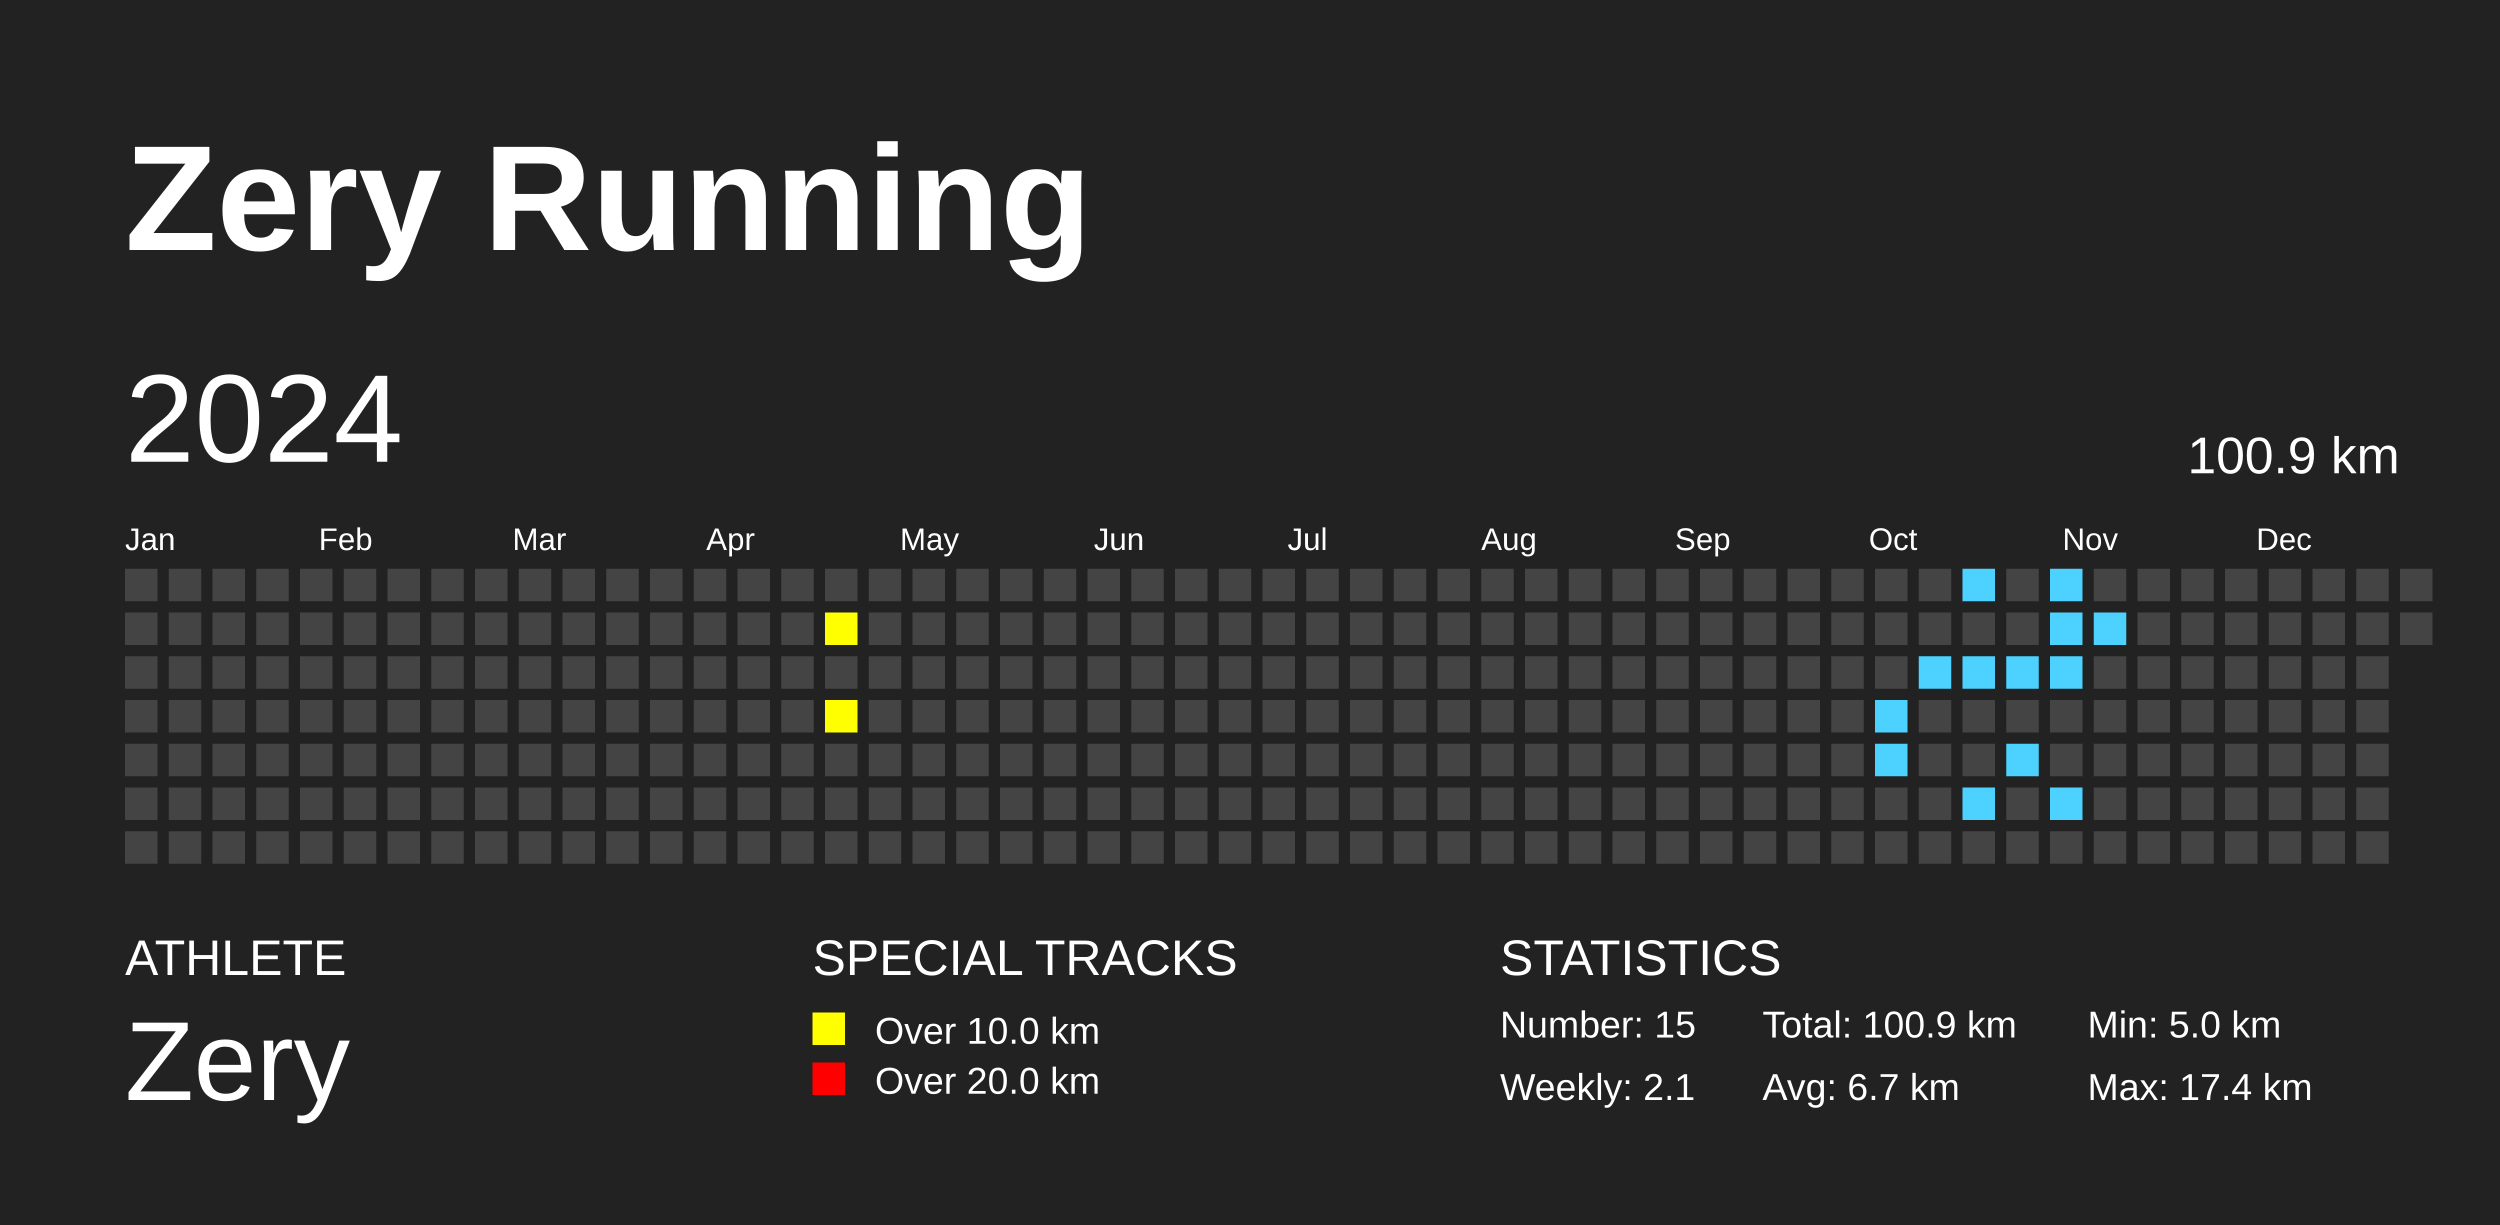
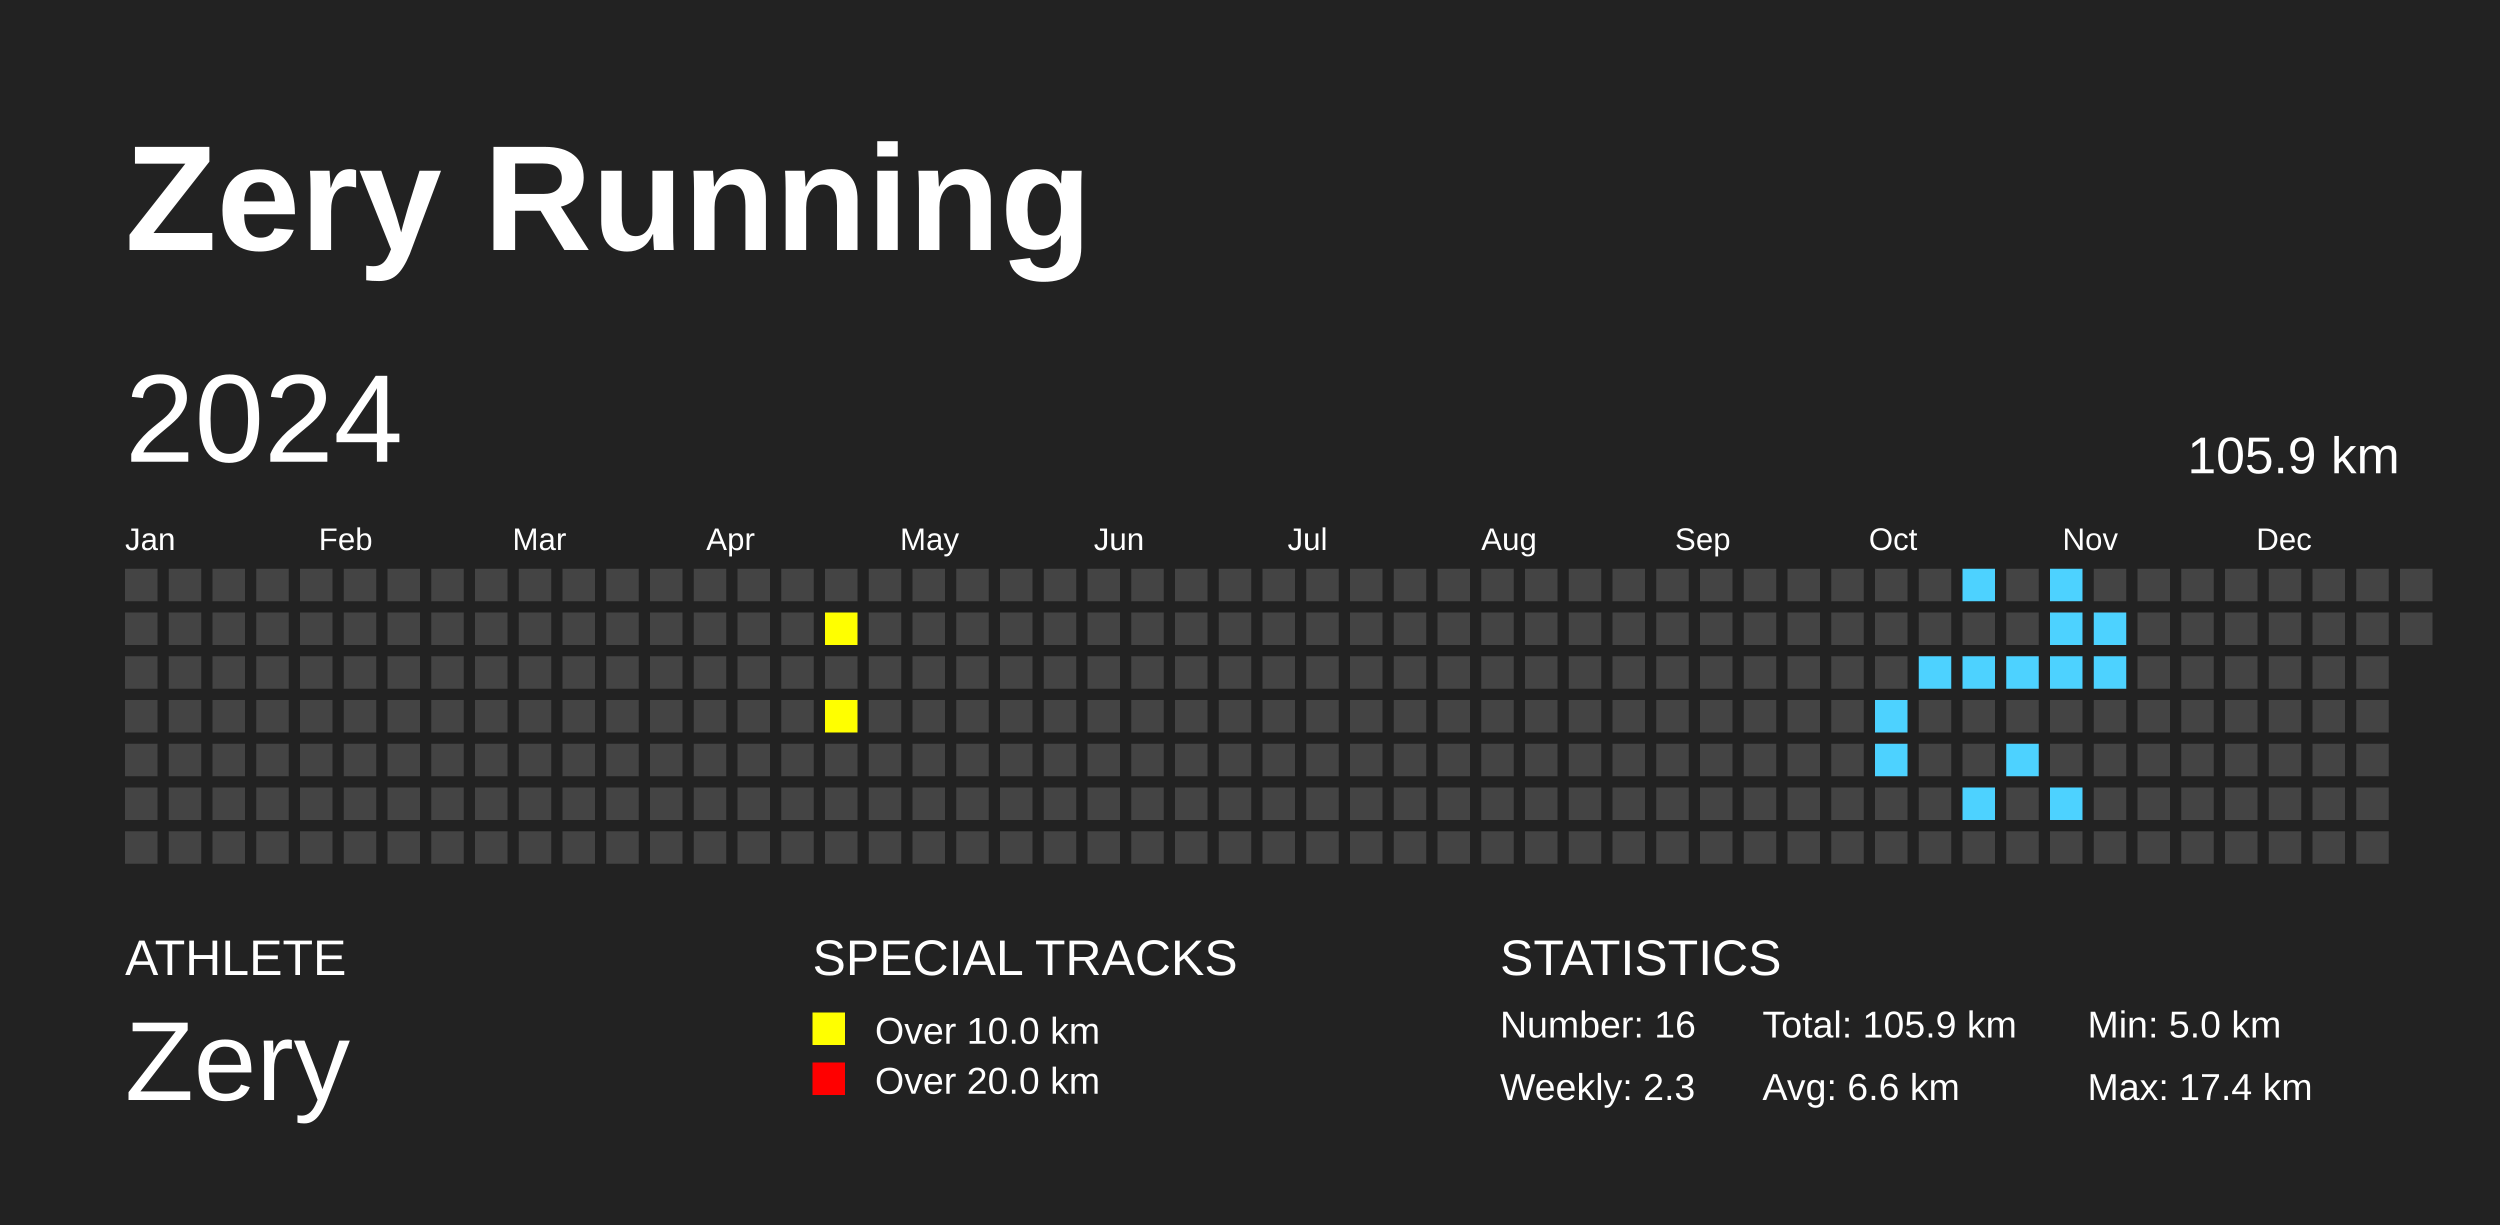
<svg xmlns="http://www.w3.org/2000/svg" baseProfile="full" height="98mm" version="1.1" viewBox="0,0,200,98" width="200mm">
  <defs />
  <rect fill="#222222" height="98" width="200" x="0" y="0" />
  <text fill="#FFFFFF" style="font-size:12px; font-family:Arial; font-weight:bold;" x="10" y="20">Zery Running</text>
  <text fill="#FFFFFF" style="font-size:4px; font-family:Arial" x="10" y="78">ATHLETE</text>
  <text fill="#FFFFFF" style="font-size:9px; font-family:Arial" x="10" y="88">Zery</text>
  <text fill="#FFFFFF" style="font-size:4px; font-family:Arial" x="65" y="78">SPECIAL TRACKS</text>
  <rect fill="yellow" height="2.6" width="2.6" x="65" y="81" />
  <text fill="#FFFFFF" style="font-size:3px; font-family:Arial" x="70" y="83.5">Over 10.0 km</text>
  <rect fill="red" height="2.6" width="2.6" x="65" y="85" />
  <text fill="#FFFFFF" style="font-size:3px; font-family:Arial" x="70" y="87.5">Over 20.0 km</text>
  <text fill="#FFFFFF" style="font-size:4px; font-family:Arial" x="120" y="78">STATISTICS</text>
-   <text fill="#FFFFFF" style="font-size:3px; font-family:Arial" x="120" y="83">Number: 15</text>
-   <text fill="#FFFFFF" style="font-size:3px; font-family:Arial" x="120" y="88">Weekly: 2.1</text>
-   <text fill="#FFFFFF" style="font-size:3px; font-family:Arial" x="141" y="83">Total: 100.9 km</text>
-   <text fill="#FFFFFF" style="font-size:3px; font-family:Arial" x="141" y="88">Avg: 6.7 km</text>
+   <text fill="#FFFFFF" style="font-size:3px; font-family:Arial" x="120" y="83">Number: 16</text>
+   <text fill="#FFFFFF" style="font-size:3px; font-family:Arial" x="120" y="88">Weekly: 2.3</text>
+   <text fill="#FFFFFF" style="font-size:3px; font-family:Arial" x="141" y="83">Total: 105.9 km</text>
+   <text fill="#FFFFFF" style="font-size:3px; font-family:Arial" x="141" y="88">Avg: 6.6 km</text>
  <text fill="#FFFFFF" style="font-size:3px; font-family:Arial" x="167" y="83">Min: 5.0 km</text>
  <text fill="#FFFFFF" style="font-size:3px; font-family:Arial" x="167" y="88">Max: 17.4 km</text>
  <text dominant-baseline="hanging" fill="#FFFFFF" style="font-size:10.0px; font-family:Arial;" x="10" y="30">2024</text>
-   <text dominant-baseline="hanging" fill="#FFFFFF" style="font-size:4.125px; font-family:Arial;" x="175" y="35">100.9 km</text>
+   <text dominant-baseline="hanging" fill="#FFFFFF" style="font-size:4.125px; font-family:Arial;" x="175" y="35">105.9 km</text>
  <text fill="#FFFFFF" style="font-size:2.5px; font-family:Arial" x="10.0" y="44">Jan</text>
  <text fill="#FFFFFF" style="font-size:2.5px; font-family:Arial" x="25.5" y="44">Feb</text>
  <text fill="#FFFFFF" style="font-size:2.5px; font-family:Arial" x="41.0" y="44">Mar</text>
  <text fill="#FFFFFF" style="font-size:2.5px; font-family:Arial" x="56.5" y="44">Apr</text>
  <text fill="#FFFFFF" style="font-size:2.5px; font-family:Arial" x="72.0" y="44">May</text>
  <text fill="#FFFFFF" style="font-size:2.5px; font-family:Arial" x="87.5" y="44">Jun</text>
  <text fill="#FFFFFF" style="font-size:2.5px; font-family:Arial" x="103.0" y="44">Jul</text>
  <text fill="#FFFFFF" style="font-size:2.5px; font-family:Arial" x="118.5" y="44">Aug</text>
  <text fill="#FFFFFF" style="font-size:2.5px; font-family:Arial" x="134.0" y="44">Sep</text>
  <text fill="#FFFFFF" style="font-size:2.5px; font-family:Arial" x="149.5" y="44">Oct</text>
  <text fill="#FFFFFF" style="font-size:2.5px; font-family:Arial" x="165.0" y="44">Nov</text>
  <text fill="#FFFFFF" style="font-size:2.5px; font-family:Arial" x="180.5" y="44">Dec</text>
  <rect fill="#444444" height="2.6" width="2.6" x="10.0" y="45.5" />
  <rect fill="#444444" height="2.6" width="2.6" x="10.0" y="49.0" />
  <rect fill="#444444" height="2.6" width="2.6" x="10.0" y="52.5" />
  <rect fill="#444444" height="2.6" width="2.6" x="10.0" y="56.0" />
  <rect fill="#444444" height="2.6" width="2.6" x="10.0" y="59.5" />
  <rect fill="#444444" height="2.6" width="2.6" x="10.0" y="63.0" />
  <rect fill="#444444" height="2.6" width="2.6" x="10.0" y="66.5" />
  <rect fill="#444444" height="2.6" width="2.6" x="13.5" y="45.5" />
  <rect fill="#444444" height="2.6" width="2.6" x="13.5" y="49.0" />
  <rect fill="#444444" height="2.6" width="2.6" x="13.5" y="52.5" />
  <rect fill="#444444" height="2.6" width="2.6" x="13.5" y="56.0" />
  <rect fill="#444444" height="2.6" width="2.6" x="13.5" y="59.5" />
  <rect fill="#444444" height="2.6" width="2.6" x="13.5" y="63.0" />
  <rect fill="#444444" height="2.6" width="2.6" x="13.5" y="66.5" />
  <rect fill="#444444" height="2.6" width="2.6" x="17.0" y="45.5" />
  <rect fill="#444444" height="2.6" width="2.6" x="17.0" y="49.0" />
  <rect fill="#444444" height="2.6" width="2.6" x="17.0" y="52.5" />
  <rect fill="#444444" height="2.6" width="2.6" x="17.0" y="56.0" />
  <rect fill="#444444" height="2.6" width="2.6" x="17.0" y="59.5" />
  <rect fill="#444444" height="2.6" width="2.6" x="17.0" y="63.0" />
  <rect fill="#444444" height="2.6" width="2.6" x="17.0" y="66.5" />
  <rect fill="#444444" height="2.6" width="2.6" x="20.5" y="45.5" />
  <rect fill="#444444" height="2.6" width="2.6" x="20.5" y="49.0" />
  <rect fill="#444444" height="2.6" width="2.6" x="20.5" y="52.5" />
  <rect fill="#444444" height="2.6" width="2.6" x="20.5" y="56.0" />
  <rect fill="#444444" height="2.6" width="2.6" x="20.5" y="59.5" />
  <rect fill="#444444" height="2.6" width="2.6" x="20.5" y="63.0" />
  <rect fill="#444444" height="2.6" width="2.6" x="20.5" y="66.5" />
  <rect fill="#444444" height="2.6" width="2.6" x="24.0" y="45.5" />
  <rect fill="#444444" height="2.6" width="2.6" x="24.0" y="49.0" />
  <rect fill="#444444" height="2.6" width="2.6" x="24.0" y="52.5" />
  <rect fill="#444444" height="2.6" width="2.6" x="24.0" y="56.0" />
  <rect fill="#444444" height="2.6" width="2.6" x="24.0" y="59.5" />
  <rect fill="#444444" height="2.6" width="2.6" x="24.0" y="63.0" />
  <rect fill="#444444" height="2.6" width="2.6" x="24.0" y="66.5" />
  <rect fill="#444444" height="2.6" width="2.6" x="27.5" y="45.5" />
  <rect fill="#444444" height="2.6" width="2.6" x="27.5" y="49.0" />
  <rect fill="#444444" height="2.6" width="2.6" x="27.5" y="52.5" />
  <rect fill="#444444" height="2.6" width="2.6" x="27.5" y="56.0" />
  <rect fill="#444444" height="2.6" width="2.6" x="27.5" y="59.5" />
  <rect fill="#444444" height="2.6" width="2.6" x="27.5" y="63.0" />
  <rect fill="#444444" height="2.6" width="2.6" x="27.5" y="66.5" />
  <rect fill="#444444" height="2.6" width="2.6" x="31.0" y="45.5" />
  <rect fill="#444444" height="2.6" width="2.6" x="31.0" y="49.0" />
  <rect fill="#444444" height="2.6" width="2.6" x="31.0" y="52.5" />
  <rect fill="#444444" height="2.6" width="2.6" x="31.0" y="56.0" />
  <rect fill="#444444" height="2.6" width="2.6" x="31.0" y="59.5" />
  <rect fill="#444444" height="2.6" width="2.6" x="31.0" y="63.0" />
  <rect fill="#444444" height="2.6" width="2.6" x="31.0" y="66.5" />
  <rect fill="#444444" height="2.6" width="2.6" x="34.5" y="45.5" />
  <rect fill="#444444" height="2.6" width="2.6" x="34.5" y="49.0" />
  <rect fill="#444444" height="2.6" width="2.6" x="34.5" y="52.5" />
  <rect fill="#444444" height="2.6" width="2.6" x="34.5" y="56.0" />
  <rect fill="#444444" height="2.6" width="2.6" x="34.5" y="59.5" />
  <rect fill="#444444" height="2.6" width="2.6" x="34.5" y="63.0" />
  <rect fill="#444444" height="2.6" width="2.6" x="34.5" y="66.5" />
  <rect fill="#444444" height="2.6" width="2.6" x="38.0" y="45.5" />
  <rect fill="#444444" height="2.6" width="2.6" x="38.0" y="49.0" />
  <rect fill="#444444" height="2.6" width="2.6" x="38.0" y="52.5" />
  <rect fill="#444444" height="2.6" width="2.6" x="38.0" y="56.0" />
  <rect fill="#444444" height="2.6" width="2.6" x="38.0" y="59.5" />
  <rect fill="#444444" height="2.6" width="2.6" x="38.0" y="63.0" />
  <rect fill="#444444" height="2.6" width="2.6" x="38.0" y="66.5" />
  <rect fill="#444444" height="2.6" width="2.6" x="41.5" y="45.5" />
  <rect fill="#444444" height="2.6" width="2.6" x="41.5" y="49.0" />
  <rect fill="#444444" height="2.6" width="2.6" x="41.5" y="52.5" />
  <rect fill="#444444" height="2.6" width="2.6" x="41.5" y="56.0" />
  <rect fill="#444444" height="2.6" width="2.6" x="41.5" y="59.5" />
  <rect fill="#444444" height="2.6" width="2.6" x="41.5" y="63.0" />
  <rect fill="#444444" height="2.6" width="2.6" x="41.5" y="66.5" />
  <rect fill="#444444" height="2.6" width="2.6" x="45.0" y="45.5" />
  <rect fill="#444444" height="2.6" width="2.6" x="45.0" y="49.0" />
  <rect fill="#444444" height="2.6" width="2.6" x="45.0" y="52.5" />
  <rect fill="#444444" height="2.6" width="2.6" x="45.0" y="56.0" />
  <rect fill="#444444" height="2.6" width="2.6" x="45.0" y="59.5" />
  <rect fill="#444444" height="2.6" width="2.6" x="45.0" y="63.0" />
  <rect fill="#444444" height="2.6" width="2.6" x="45.0" y="66.5" />
  <rect fill="#444444" height="2.6" width="2.6" x="48.5" y="45.5" />
  <rect fill="#444444" height="2.6" width="2.6" x="48.5" y="49.0" />
  <rect fill="#444444" height="2.6" width="2.6" x="48.5" y="52.5" />
  <rect fill="#444444" height="2.6" width="2.6" x="48.5" y="56.0" />
  <rect fill="#444444" height="2.6" width="2.6" x="48.5" y="59.5" />
  <rect fill="#444444" height="2.6" width="2.6" x="48.5" y="63.0" />
  <rect fill="#444444" height="2.6" width="2.6" x="48.5" y="66.5" />
  <rect fill="#444444" height="2.6" width="2.6" x="52.0" y="45.5" />
  <rect fill="#444444" height="2.6" width="2.6" x="52.0" y="49.0" />
  <rect fill="#444444" height="2.6" width="2.6" x="52.0" y="52.5" />
  <rect fill="#444444" height="2.6" width="2.6" x="52.0" y="56.0" />
  <rect fill="#444444" height="2.6" width="2.6" x="52.0" y="59.5" />
  <rect fill="#444444" height="2.6" width="2.6" x="52.0" y="63.0" />
  <rect fill="#444444" height="2.6" width="2.6" x="52.0" y="66.5" />
  <rect fill="#444444" height="2.6" width="2.6" x="55.5" y="45.5" />
  <rect fill="#444444" height="2.6" width="2.6" x="55.5" y="49.0" />
  <rect fill="#444444" height="2.6" width="2.6" x="55.5" y="52.5" />
  <rect fill="#444444" height="2.6" width="2.6" x="55.5" y="56.0" />
  <rect fill="#444444" height="2.6" width="2.6" x="55.5" y="59.5" />
  <rect fill="#444444" height="2.6" width="2.6" x="55.5" y="63.0" />
  <rect fill="#444444" height="2.6" width="2.6" x="55.5" y="66.5" />
  <rect fill="#444444" height="2.6" width="2.6" x="59.0" y="45.5" />
  <rect fill="#444444" height="2.6" width="2.6" x="59.0" y="49.0" />
  <rect fill="#444444" height="2.6" width="2.6" x="59.0" y="52.5" />
  <rect fill="#444444" height="2.6" width="2.6" x="59.0" y="56.0" />
  <rect fill="#444444" height="2.6" width="2.6" x="59.0" y="59.5" />
  <rect fill="#444444" height="2.6" width="2.6" x="59.0" y="63.0" />
  <rect fill="#444444" height="2.6" width="2.6" x="59.0" y="66.5" />
  <rect fill="#444444" height="2.6" width="2.6" x="62.5" y="45.5" />
  <rect fill="#444444" height="2.6" width="2.6" x="62.5" y="49.0" />
  <rect fill="#444444" height="2.6" width="2.6" x="62.5" y="52.5" />
  <rect fill="#444444" height="2.6" width="2.6" x="62.5" y="56.0" />
  <rect fill="#444444" height="2.6" width="2.6" x="62.5" y="59.5" />
  <rect fill="#444444" height="2.6" width="2.6" x="62.5" y="63.0" />
  <rect fill="#444444" height="2.6" width="2.6" x="62.5" y="66.5" />
  <rect fill="#444444" height="2.6" width="2.6" x="66.0" y="45.5" />
  <rect fill="yellow" height="2.6" width="2.6" x="66.0" y="49.0" />
  <rect fill="#444444" height="2.6" width="2.6" x="66.0" y="52.5" />
  <rect fill="yellow" height="2.6" width="2.6" x="66.0" y="56.0" />
  <rect fill="#444444" height="2.6" width="2.6" x="66.0" y="59.5" />
  <rect fill="#444444" height="2.6" width="2.6" x="66.0" y="63.0" />
  <rect fill="#444444" height="2.6" width="2.6" x="66.0" y="66.5" />
  <rect fill="#444444" height="2.6" width="2.6" x="69.5" y="45.5" />
  <rect fill="#444444" height="2.6" width="2.6" x="69.5" y="49.0" />
  <rect fill="#444444" height="2.6" width="2.6" x="69.5" y="52.5" />
  <rect fill="#444444" height="2.6" width="2.6" x="69.5" y="56.0" />
  <rect fill="#444444" height="2.6" width="2.6" x="69.5" y="59.5" />
  <rect fill="#444444" height="2.6" width="2.6" x="69.5" y="63.0" />
  <rect fill="#444444" height="2.6" width="2.6" x="69.5" y="66.5" />
  <rect fill="#444444" height="2.6" width="2.6" x="73.0" y="45.5" />
  <rect fill="#444444" height="2.6" width="2.6" x="73.0" y="49.0" />
  <rect fill="#444444" height="2.6" width="2.6" x="73.0" y="52.5" />
  <rect fill="#444444" height="2.6" width="2.6" x="73.0" y="56.0" />
  <rect fill="#444444" height="2.6" width="2.6" x="73.0" y="59.5" />
  <rect fill="#444444" height="2.6" width="2.6" x="73.0" y="63.0" />
  <rect fill="#444444" height="2.6" width="2.6" x="73.0" y="66.5" />
  <rect fill="#444444" height="2.6" width="2.6" x="76.5" y="45.5" />
  <rect fill="#444444" height="2.6" width="2.6" x="76.5" y="49.0" />
  <rect fill="#444444" height="2.6" width="2.6" x="76.5" y="52.5" />
  <rect fill="#444444" height="2.6" width="2.6" x="76.5" y="56.0" />
  <rect fill="#444444" height="2.6" width="2.6" x="76.5" y="59.5" />
  <rect fill="#444444" height="2.6" width="2.6" x="76.5" y="63.0" />
  <rect fill="#444444" height="2.6" width="2.6" x="76.5" y="66.5" />
  <rect fill="#444444" height="2.6" width="2.6" x="80.0" y="45.5" />
  <rect fill="#444444" height="2.6" width="2.6" x="80.0" y="49.0" />
  <rect fill="#444444" height="2.6" width="2.6" x="80.0" y="52.5" />
  <rect fill="#444444" height="2.6" width="2.6" x="80.0" y="56.0" />
  <rect fill="#444444" height="2.6" width="2.6" x="80.0" y="59.5" />
  <rect fill="#444444" height="2.6" width="2.6" x="80.0" y="63.0" />
  <rect fill="#444444" height="2.6" width="2.6" x="80.0" y="66.5" />
  <rect fill="#444444" height="2.6" width="2.6" x="83.5" y="45.5" />
  <rect fill="#444444" height="2.6" width="2.6" x="83.5" y="49.0" />
  <rect fill="#444444" height="2.6" width="2.6" x="83.5" y="52.5" />
  <rect fill="#444444" height="2.6" width="2.6" x="83.5" y="56.0" />
  <rect fill="#444444" height="2.6" width="2.6" x="83.5" y="59.5" />
  <rect fill="#444444" height="2.6" width="2.6" x="83.5" y="63.0" />
  <rect fill="#444444" height="2.6" width="2.6" x="83.5" y="66.5" />
  <rect fill="#444444" height="2.6" width="2.6" x="87.0" y="45.5" />
  <rect fill="#444444" height="2.6" width="2.6" x="87.0" y="49.0" />
  <rect fill="#444444" height="2.6" width="2.6" x="87.0" y="52.5" />
  <rect fill="#444444" height="2.6" width="2.6" x="87.0" y="56.0" />
  <rect fill="#444444" height="2.6" width="2.6" x="87.0" y="59.5" />
  <rect fill="#444444" height="2.6" width="2.6" x="87.0" y="63.0" />
  <rect fill="#444444" height="2.6" width="2.6" x="87.0" y="66.5" />
  <rect fill="#444444" height="2.6" width="2.6" x="90.5" y="45.5" />
  <rect fill="#444444" height="2.6" width="2.6" x="90.5" y="49.0" />
  <rect fill="#444444" height="2.6" width="2.6" x="90.5" y="52.5" />
  <rect fill="#444444" height="2.6" width="2.6" x="90.5" y="56.0" />
  <rect fill="#444444" height="2.6" width="2.6" x="90.5" y="59.5" />
  <rect fill="#444444" height="2.6" width="2.6" x="90.5" y="63.0" />
  <rect fill="#444444" height="2.6" width="2.6" x="90.5" y="66.5" />
  <rect fill="#444444" height="2.6" width="2.6" x="94.0" y="45.5" />
  <rect fill="#444444" height="2.6" width="2.6" x="94.0" y="49.0" />
  <rect fill="#444444" height="2.6" width="2.6" x="94.0" y="52.5" />
  <rect fill="#444444" height="2.6" width="2.6" x="94.0" y="56.0" />
  <rect fill="#444444" height="2.6" width="2.6" x="94.0" y="59.5" />
  <rect fill="#444444" height="2.6" width="2.6" x="94.0" y="63.0" />
  <rect fill="#444444" height="2.6" width="2.6" x="94.0" y="66.5" />
  <rect fill="#444444" height="2.6" width="2.6" x="97.5" y="45.5" />
  <rect fill="#444444" height="2.6" width="2.6" x="97.5" y="49.0" />
  <rect fill="#444444" height="2.6" width="2.6" x="97.5" y="52.5" />
  <rect fill="#444444" height="2.6" width="2.6" x="97.5" y="56.0" />
  <rect fill="#444444" height="2.6" width="2.6" x="97.5" y="59.5" />
  <rect fill="#444444" height="2.6" width="2.6" x="97.5" y="63.0" />
  <rect fill="#444444" height="2.6" width="2.6" x="97.5" y="66.5" />
  <rect fill="#444444" height="2.6" width="2.6" x="101.0" y="45.5" />
  <rect fill="#444444" height="2.6" width="2.6" x="101.0" y="49.0" />
  <rect fill="#444444" height="2.6" width="2.6" x="101.0" y="52.5" />
  <rect fill="#444444" height="2.6" width="2.6" x="101.0" y="56.0" />
  <rect fill="#444444" height="2.6" width="2.6" x="101.0" y="59.5" />
  <rect fill="#444444" height="2.6" width="2.6" x="101.0" y="63.0" />
  <rect fill="#444444" height="2.6" width="2.6" x="101.0" y="66.5" />
  <rect fill="#444444" height="2.6" width="2.6" x="104.5" y="45.5" />
  <rect fill="#444444" height="2.6" width="2.6" x="104.5" y="49.0" />
  <rect fill="#444444" height="2.6" width="2.6" x="104.5" y="52.5" />
  <rect fill="#444444" height="2.6" width="2.6" x="104.5" y="56.0" />
  <rect fill="#444444" height="2.6" width="2.6" x="104.5" y="59.5" />
  <rect fill="#444444" height="2.6" width="2.6" x="104.5" y="63.0" />
  <rect fill="#444444" height="2.6" width="2.6" x="104.5" y="66.5" />
  <rect fill="#444444" height="2.6" width="2.6" x="108.0" y="45.5" />
  <rect fill="#444444" height="2.6" width="2.6" x="108.0" y="49.0" />
  <rect fill="#444444" height="2.6" width="2.6" x="108.0" y="52.5" />
  <rect fill="#444444" height="2.6" width="2.6" x="108.0" y="56.0" />
  <rect fill="#444444" height="2.6" width="2.6" x="108.0" y="59.5" />
  <rect fill="#444444" height="2.6" width="2.6" x="108.0" y="63.0" />
  <rect fill="#444444" height="2.6" width="2.6" x="108.0" y="66.5" />
  <rect fill="#444444" height="2.6" width="2.6" x="111.5" y="45.5" />
  <rect fill="#444444" height="2.6" width="2.6" x="111.5" y="49.0" />
  <rect fill="#444444" height="2.6" width="2.6" x="111.5" y="52.5" />
  <rect fill="#444444" height="2.6" width="2.6" x="111.5" y="56.0" />
  <rect fill="#444444" height="2.6" width="2.6" x="111.5" y="59.5" />
  <rect fill="#444444" height="2.6" width="2.6" x="111.5" y="63.0" />
  <rect fill="#444444" height="2.6" width="2.6" x="111.5" y="66.5" />
  <rect fill="#444444" height="2.6" width="2.6" x="115.0" y="45.5" />
  <rect fill="#444444" height="2.6" width="2.6" x="115.0" y="49.0" />
  <rect fill="#444444" height="2.6" width="2.6" x="115.0" y="52.5" />
  <rect fill="#444444" height="2.6" width="2.6" x="115.0" y="56.0" />
  <rect fill="#444444" height="2.6" width="2.6" x="115.0" y="59.5" />
  <rect fill="#444444" height="2.6" width="2.6" x="115.0" y="63.0" />
  <rect fill="#444444" height="2.6" width="2.6" x="115.0" y="66.5" />
  <rect fill="#444444" height="2.6" width="2.6" x="118.5" y="45.5" />
  <rect fill="#444444" height="2.6" width="2.6" x="118.5" y="49.0" />
  <rect fill="#444444" height="2.6" width="2.6" x="118.5" y="52.5" />
  <rect fill="#444444" height="2.6" width="2.6" x="118.5" y="56.0" />
  <rect fill="#444444" height="2.6" width="2.6" x="118.5" y="59.5" />
  <rect fill="#444444" height="2.6" width="2.6" x="118.5" y="63.0" />
  <rect fill="#444444" height="2.6" width="2.6" x="118.5" y="66.5" />
  <rect fill="#444444" height="2.6" width="2.6" x="122.0" y="45.5" />
  <rect fill="#444444" height="2.6" width="2.6" x="122.0" y="49.0" />
  <rect fill="#444444" height="2.6" width="2.6" x="122.0" y="52.5" />
  <rect fill="#444444" height="2.6" width="2.6" x="122.0" y="56.0" />
  <rect fill="#444444" height="2.6" width="2.6" x="122.0" y="59.5" />
  <rect fill="#444444" height="2.6" width="2.6" x="122.0" y="63.0" />
  <rect fill="#444444" height="2.6" width="2.6" x="122.0" y="66.5" />
  <rect fill="#444444" height="2.6" width="2.6" x="125.5" y="45.5" />
  <rect fill="#444444" height="2.6" width="2.6" x="125.5" y="49.0" />
  <rect fill="#444444" height="2.6" width="2.6" x="125.5" y="52.5" />
  <rect fill="#444444" height="2.6" width="2.6" x="125.5" y="56.0" />
  <rect fill="#444444" height="2.6" width="2.6" x="125.5" y="59.5" />
  <rect fill="#444444" height="2.6" width="2.6" x="125.5" y="63.0" />
  <rect fill="#444444" height="2.6" width="2.6" x="125.5" y="66.5" />
  <rect fill="#444444" height="2.6" width="2.6" x="129.0" y="45.5" />
  <rect fill="#444444" height="2.6" width="2.6" x="129.0" y="49.0" />
  <rect fill="#444444" height="2.6" width="2.6" x="129.0" y="52.5" />
  <rect fill="#444444" height="2.6" width="2.6" x="129.0" y="56.0" />
  <rect fill="#444444" height="2.6" width="2.6" x="129.0" y="59.5" />
  <rect fill="#444444" height="2.6" width="2.6" x="129.0" y="63.0" />
  <rect fill="#444444" height="2.6" width="2.6" x="129.0" y="66.5" />
  <rect fill="#444444" height="2.6" width="2.6" x="132.5" y="45.5" />
  <rect fill="#444444" height="2.6" width="2.6" x="132.5" y="49.0" />
  <rect fill="#444444" height="2.6" width="2.6" x="132.5" y="52.5" />
  <rect fill="#444444" height="2.6" width="2.6" x="132.5" y="56.0" />
  <rect fill="#444444" height="2.6" width="2.6" x="132.5" y="59.5" />
  <rect fill="#444444" height="2.6" width="2.6" x="132.5" y="63.0" />
  <rect fill="#444444" height="2.6" width="2.6" x="132.5" y="66.5" />
  <rect fill="#444444" height="2.6" width="2.6" x="136.0" y="45.5" />
  <rect fill="#444444" height="2.6" width="2.6" x="136.0" y="49.0" />
  <rect fill="#444444" height="2.6" width="2.6" x="136.0" y="52.5" />
  <rect fill="#444444" height="2.6" width="2.6" x="136.0" y="56.0" />
  <rect fill="#444444" height="2.6" width="2.6" x="136.0" y="59.5" />
  <rect fill="#444444" height="2.6" width="2.6" x="136.0" y="63.0" />
  <rect fill="#444444" height="2.6" width="2.6" x="136.0" y="66.5" />
  <rect fill="#444444" height="2.6" width="2.6" x="139.5" y="45.5" />
  <rect fill="#444444" height="2.6" width="2.6" x="139.5" y="49.0" />
  <rect fill="#444444" height="2.6" width="2.6" x="139.5" y="52.5" />
  <rect fill="#444444" height="2.6" width="2.6" x="139.5" y="56.0" />
  <rect fill="#444444" height="2.6" width="2.6" x="139.5" y="59.5" />
  <rect fill="#444444" height="2.6" width="2.6" x="139.5" y="63.0" />
  <rect fill="#444444" height="2.6" width="2.6" x="139.5" y="66.5" />
  <rect fill="#444444" height="2.6" width="2.6" x="143.0" y="45.5" />
  <rect fill="#444444" height="2.6" width="2.6" x="143.0" y="49.0" />
  <rect fill="#444444" height="2.6" width="2.6" x="143.0" y="52.5" />
  <rect fill="#444444" height="2.6" width="2.6" x="143.0" y="56.0" />
  <rect fill="#444444" height="2.6" width="2.6" x="143.0" y="59.5" />
  <rect fill="#444444" height="2.6" width="2.6" x="143.0" y="63.0" />
  <rect fill="#444444" height="2.6" width="2.6" x="143.0" y="66.5" />
  <rect fill="#444444" height="2.6" width="2.6" x="146.5" y="45.5" />
  <rect fill="#444444" height="2.6" width="2.6" x="146.5" y="49.0" />
  <rect fill="#444444" height="2.6" width="2.6" x="146.5" y="52.5" />
  <rect fill="#444444" height="2.6" width="2.6" x="146.5" y="56.0" />
  <rect fill="#444444" height="2.6" width="2.6" x="146.5" y="59.5" />
  <rect fill="#444444" height="2.6" width="2.6" x="146.5" y="63.0" />
  <rect fill="#444444" height="2.6" width="2.6" x="146.5" y="66.5" />
  <rect fill="#444444" height="2.6" width="2.6" x="150.0" y="45.5" />
  <rect fill="#444444" height="2.6" width="2.6" x="150.0" y="49.0" />
  <rect fill="#444444" height="2.6" width="2.6" x="150.0" y="52.5" />
  <rect fill="#4DD2FF" height="2.6" width="2.6" x="150.0" y="56.0" />
  <rect fill="#4DD2FF" height="2.6" width="2.6" x="150.0" y="59.5" />
  <rect fill="#444444" height="2.6" width="2.6" x="150.0" y="63.0" />
  <rect fill="#444444" height="2.6" width="2.6" x="150.0" y="66.5" />
  <rect fill="#444444" height="2.6" width="2.6" x="153.5" y="45.5" />
  <rect fill="#444444" height="2.6" width="2.6" x="153.5" y="49.0" />
  <rect fill="#4DD2FF" height="2.6" width="2.6" x="153.5" y="52.5" />
  <rect fill="#444444" height="2.6" width="2.6" x="153.5" y="56.0" />
  <rect fill="#444444" height="2.6" width="2.6" x="153.5" y="59.5" />
  <rect fill="#444444" height="2.6" width="2.6" x="153.5" y="63.0" />
  <rect fill="#444444" height="2.6" width="2.6" x="153.5" y="66.5" />
  <rect fill="#4DD2FF" height="2.6" width="2.6" x="157.0" y="45.5" />
  <rect fill="#444444" height="2.6" width="2.6" x="157.0" y="49.0" />
  <rect fill="#4DD2FF" height="2.6" width="2.6" x="157.0" y="52.5" />
  <rect fill="#444444" height="2.6" width="2.6" x="157.0" y="56.0" />
  <rect fill="#444444" height="2.6" width="2.6" x="157.0" y="59.5" />
  <rect fill="#4DD2FF" height="2.6" width="2.6" x="157.0" y="63.0" />
  <rect fill="#444444" height="2.6" width="2.6" x="157.0" y="66.5" />
  <rect fill="#444444" height="2.6" width="2.6" x="160.5" y="45.5" />
  <rect fill="#444444" height="2.6" width="2.6" x="160.5" y="49.0" />
  <rect fill="#4DD2FF" height="2.6" width="2.6" x="160.5" y="52.5" />
  <rect fill="#444444" height="2.6" width="2.6" x="160.5" y="56.0" />
  <rect fill="#4DD2FF" height="2.6" width="2.6" x="160.5" y="59.5" />
  <rect fill="#444444" height="2.6" width="2.6" x="160.5" y="63.0" />
  <rect fill="#444444" height="2.6" width="2.6" x="160.5" y="66.5" />
  <rect fill="#4DD2FF" height="2.6" width="2.6" x="164.0" y="45.5" />
  <rect fill="#4DD2FF" height="2.6" width="2.6" x="164.0" y="49.0" />
  <rect fill="#4DD2FF" height="2.6" width="2.6" x="164.0" y="52.5" />
  <rect fill="#444444" height="2.6" width="2.6" x="164.0" y="56.0" />
  <rect fill="#444444" height="2.6" width="2.6" x="164.0" y="59.5" />
  <rect fill="#4DD2FF" height="2.6" width="2.6" x="164.0" y="63.0" />
  <rect fill="#444444" height="2.6" width="2.6" x="164.0" y="66.5" />
  <rect fill="#444444" height="2.6" width="2.6" x="167.5" y="45.5" />
  <rect fill="#4DD2FF" height="2.6" width="2.6" x="167.5" y="49.0" />
-   <rect fill="#444444" height="2.6" width="2.6" x="167.5" y="52.5" />
+   <rect fill="#4DD2FF" height="2.6" width="2.6" x="167.5" y="52.5" />
  <rect fill="#444444" height="2.6" width="2.6" x="167.5" y="56.0" />
  <rect fill="#444444" height="2.6" width="2.6" x="167.5" y="59.5" />
  <rect fill="#444444" height="2.6" width="2.6" x="167.5" y="63.0" />
  <rect fill="#444444" height="2.6" width="2.6" x="167.5" y="66.5" />
  <rect fill="#444444" height="2.6" width="2.6" x="171.0" y="45.5" />
  <rect fill="#444444" height="2.6" width="2.6" x="171.0" y="49.0" />
  <rect fill="#444444" height="2.6" width="2.6" x="171.0" y="52.5" />
  <rect fill="#444444" height="2.6" width="2.6" x="171.0" y="56.0" />
  <rect fill="#444444" height="2.6" width="2.6" x="171.0" y="59.5" />
  <rect fill="#444444" height="2.6" width="2.6" x="171.0" y="63.0" />
  <rect fill="#444444" height="2.6" width="2.6" x="171.0" y="66.5" />
  <rect fill="#444444" height="2.6" width="2.6" x="174.5" y="45.5" />
  <rect fill="#444444" height="2.6" width="2.6" x="174.5" y="49.0" />
  <rect fill="#444444" height="2.6" width="2.6" x="174.5" y="52.5" />
  <rect fill="#444444" height="2.6" width="2.6" x="174.5" y="56.0" />
  <rect fill="#444444" height="2.6" width="2.6" x="174.5" y="59.5" />
  <rect fill="#444444" height="2.6" width="2.6" x="174.5" y="63.0" />
  <rect fill="#444444" height="2.6" width="2.6" x="174.5" y="66.5" />
  <rect fill="#444444" height="2.6" width="2.6" x="178.0" y="45.5" />
  <rect fill="#444444" height="2.6" width="2.6" x="178.0" y="49.0" />
  <rect fill="#444444" height="2.6" width="2.6" x="178.0" y="52.5" />
  <rect fill="#444444" height="2.6" width="2.6" x="178.0" y="56.0" />
  <rect fill="#444444" height="2.6" width="2.6" x="178.0" y="59.5" />
  <rect fill="#444444" height="2.6" width="2.6" x="178.0" y="63.0" />
  <rect fill="#444444" height="2.6" width="2.6" x="178.0" y="66.5" />
  <rect fill="#444444" height="2.6" width="2.6" x="181.5" y="45.5" />
  <rect fill="#444444" height="2.6" width="2.6" x="181.5" y="49.0" />
  <rect fill="#444444" height="2.6" width="2.6" x="181.5" y="52.5" />
  <rect fill="#444444" height="2.6" width="2.6" x="181.5" y="56.0" />
  <rect fill="#444444" height="2.6" width="2.6" x="181.5" y="59.5" />
  <rect fill="#444444" height="2.6" width="2.6" x="181.5" y="63.0" />
  <rect fill="#444444" height="2.6" width="2.6" x="181.5" y="66.5" />
  <rect fill="#444444" height="2.6" width="2.6" x="185.0" y="45.5" />
  <rect fill="#444444" height="2.6" width="2.6" x="185.0" y="49.0" />
  <rect fill="#444444" height="2.6" width="2.6" x="185.0" y="52.5" />
  <rect fill="#444444" height="2.6" width="2.6" x="185.0" y="56.0" />
  <rect fill="#444444" height="2.6" width="2.6" x="185.0" y="59.5" />
  <rect fill="#444444" height="2.6" width="2.6" x="185.0" y="63.0" />
  <rect fill="#444444" height="2.6" width="2.6" x="185.0" y="66.5" />
  <rect fill="#444444" height="2.6" width="2.6" x="188.5" y="45.5" />
  <rect fill="#444444" height="2.6" width="2.6" x="188.5" y="49.0" />
  <rect fill="#444444" height="2.6" width="2.6" x="188.5" y="52.5" />
  <rect fill="#444444" height="2.6" width="2.6" x="188.5" y="56.0" />
  <rect fill="#444444" height="2.6" width="2.6" x="188.5" y="59.5" />
  <rect fill="#444444" height="2.6" width="2.6" x="188.5" y="63.0" />
  <rect fill="#444444" height="2.6" width="2.6" x="188.5" y="66.5" />
  <rect fill="#444444" height="2.6" width="2.6" x="192.0" y="45.5" />
  <rect fill="#444444" height="2.6" width="2.6" x="192.0" y="49.0" />
</svg>
